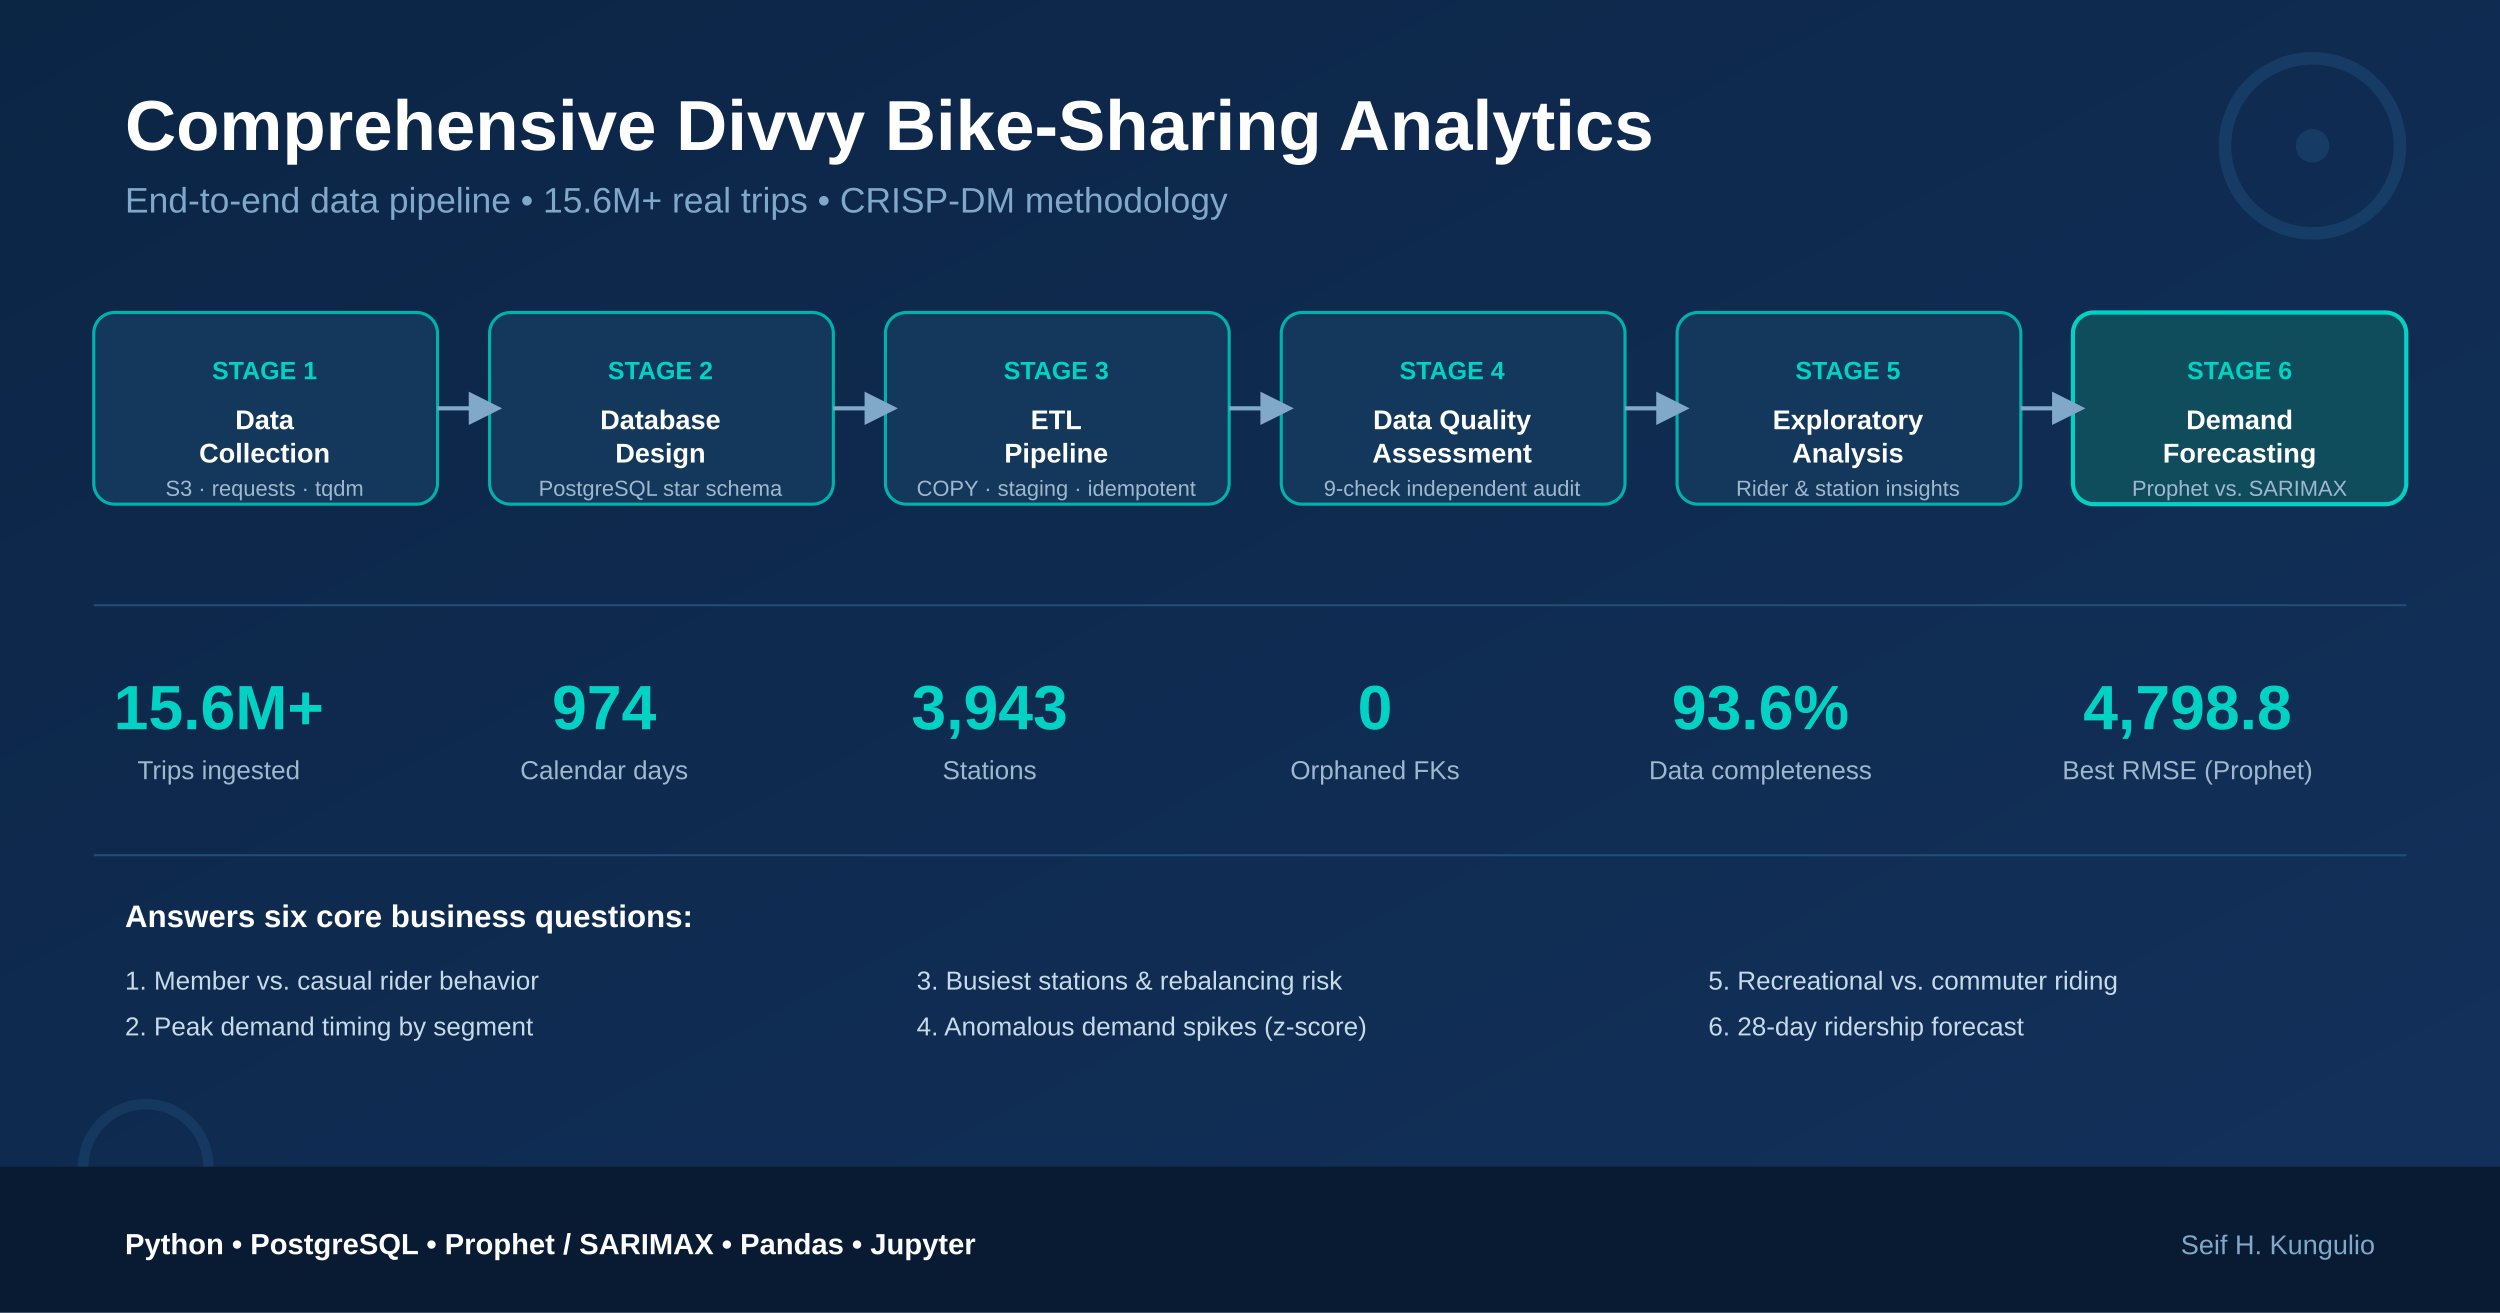
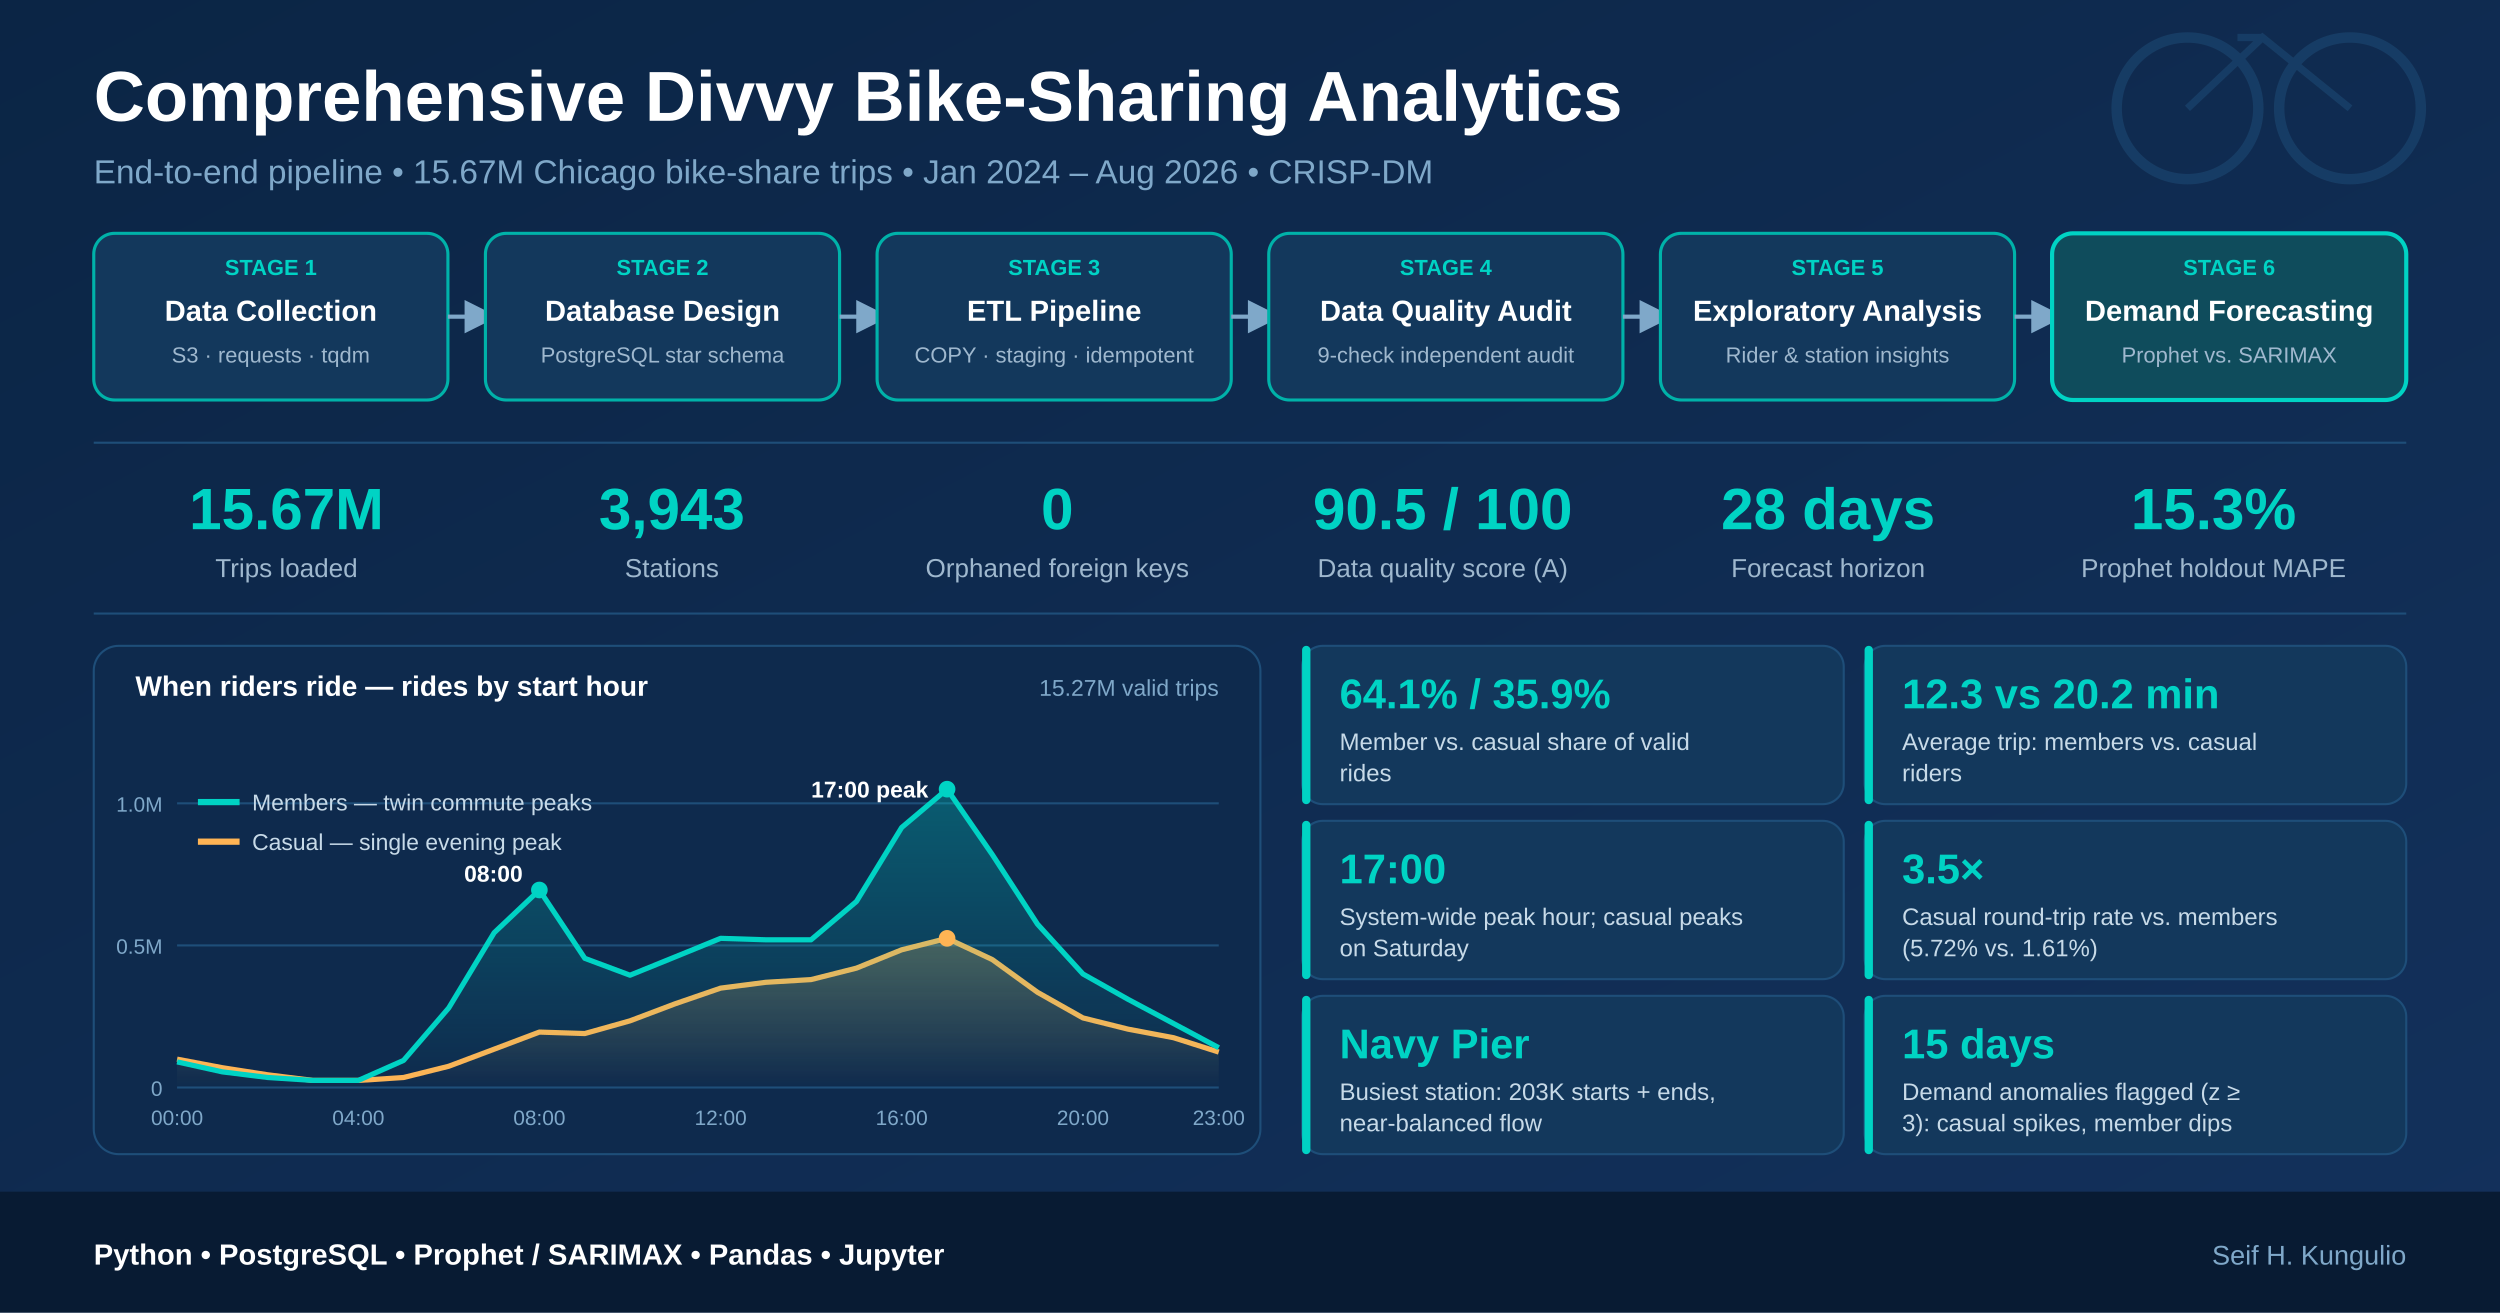
<svg xmlns="http://www.w3.org/2000/svg" viewBox="0 0 1200 630" font-family="'Helvetica Neue', Arial, sans-serif">
  <defs>
    <linearGradient id="bg" x1="0" y1="0" x2="1" y2="1">
      <stop offset="0%" stop-color="#0B2545" />
      <stop offset="100%" stop-color="#13315C" />
    </linearGradient>
-     <linearGradient id="teal" x1="0" y1="0" x2="1" y2="0">
-       <stop offset="0%" stop-color="#00B2A9" />
-       <stop offset="100%" stop-color="#00D3C4" />
+     <linearGradient id="am" x1="0" y1="0" x2="0" y2="1">
+       <stop offset="0%" stop-color="#00D3C4" stop-opacity=".30" />
+       <stop offset="100%" stop-color="#00D3C4" stop-opacity="0" />
+     </linearGradient>
+     <linearGradient id="ac" x1="0" y1="0" x2="0" y2="1">
+       <stop offset="0%" stop-color="#FFB454" stop-opacity=".28" />
+       <stop offset="100%" stop-color="#FFB454" stop-opacity="0" />
    </linearGradient>
    <marker id="arrow" markerWidth="8" markerHeight="8" refX="4" refY="4" orient="auto">
      <path d="M0,0 L8,4 L0,8 Z" fill="#7FA8C9" />
    </marker>
  </defs>
  <rect width="1200" height="630" fill="url(#bg)" />
-   <circle cx="1110" cy="70" r="42" fill="none" stroke="#1E4E79" stroke-width="6" opacity="0.5" />
-   <circle cx="1110" cy="70" r="8" fill="#1E4E79" opacity="0.5" />
-   <circle cx="70" cy="560" r="30" fill="none" stroke="#1E4E79" stroke-width="5" opacity="0.4" />
-   <text x="60" y="72" fill="#FFFFFF" font-size="34" font-weight="700">Comprehensive Divvy Bike-Sharing Analytics</text>
-   <text x="60" y="102" fill="#7FA8C9" font-size="17">End-to-end data pipeline • 15.6M+ real trips • CRISP-DM methodology</text>
-   <g font-size="13" font-weight="600">
-     <rect x="45" y="150" width="165" height="92" rx="10" fill="#13385C" stroke="#00B2A9" stroke-width="1.5" />
-     <text x="127" y="182" fill="#00D3C4" font-size="12" text-anchor="middle">STAGE 1</text>
-     <text x="127" y="206" fill="#FFFFFF" text-anchor="middle">Data</text>
-     <text x="127" y="222" fill="#FFFFFF" text-anchor="middle">Collection</text>
-     <text x="127" y="238" fill="#9FB8CE" font-size="10.5" font-weight="400" text-anchor="middle">S3 · requests · tqdm</text>
-     <rect x="235" y="150" width="165" height="92" rx="10" fill="#13385C" stroke="#00B2A9" stroke-width="1.5" />
-     <text x="317" y="182" fill="#00D3C4" font-size="12" text-anchor="middle">STAGE 2</text>
-     <text x="317" y="206" fill="#FFFFFF" text-anchor="middle">Database</text>
-     <text x="317" y="222" fill="#FFFFFF" text-anchor="middle">Design</text>
-     <text x="317" y="238" fill="#9FB8CE" font-size="10.5" font-weight="400" text-anchor="middle">PostgreSQL star schema</text>
-     <rect x="425" y="150" width="165" height="92" rx="10" fill="#13385C" stroke="#00B2A9" stroke-width="1.5" />
-     <text x="507" y="182" fill="#00D3C4" font-size="12" text-anchor="middle">STAGE 3</text>
-     <text x="507" y="206" fill="#FFFFFF" text-anchor="middle">ETL</text>
-     <text x="507" y="222" fill="#FFFFFF" text-anchor="middle">Pipeline</text>
-     <text x="507" y="238" fill="#9FB8CE" font-size="10.5" font-weight="400" text-anchor="middle">COPY · staging · idempotent</text>
-     <rect x="615" y="150" width="165" height="92" rx="10" fill="#13385C" stroke="#00B2A9" stroke-width="1.5" />
-     <text x="697" y="182" fill="#00D3C4" font-size="12" text-anchor="middle">STAGE 4</text>
-     <text x="697" y="206" fill="#FFFFFF" text-anchor="middle">Data Quality</text>
-     <text x="697" y="222" fill="#FFFFFF" text-anchor="middle">Assessment</text>
-     <text x="697" y="238" fill="#9FB8CE" font-size="10.5" font-weight="400" text-anchor="middle">9-check independent audit</text>
-     <rect x="805" y="150" width="165" height="92" rx="10" fill="#13385C" stroke="#00B2A9" stroke-width="1.5" />
-     <text x="887" y="182" fill="#00D3C4" font-size="12" text-anchor="middle">STAGE 5</text>
-     <text x="887" y="206" fill="#FFFFFF" text-anchor="middle">Exploratory</text>
-     <text x="887" y="222" fill="#FFFFFF" text-anchor="middle">Analysis</text>
-     <text x="887" y="238" fill="#9FB8CE" font-size="10.5" font-weight="400" text-anchor="middle">Rider &amp; station insights</text>
-     <rect x="995" y="150" width="160" height="92" rx="10" fill="#0F4C5C" stroke="#00D3C4" stroke-width="2" />
-     <text x="1075" y="182" fill="#00D3C4" font-size="12" text-anchor="middle">STAGE 6</text>
-     <text x="1075" y="206" fill="#FFFFFF" text-anchor="middle">Demand</text>
-     <text x="1075" y="222" fill="#FFFFFF" text-anchor="middle">Forecasting</text>
-     <text x="1075" y="238" fill="#9FB8CE" font-size="10.5" font-weight="400" text-anchor="middle">Prophet vs. SARIMAX</text>
+   <g fill="none" stroke="#1E4E79" opacity=".5">
+     <circle cx="1128" cy="52" r="34" stroke-width="5" />
+     <circle cx="1050" cy="52" r="34" stroke-width="5" />
+     <path d="M1050,52 L1086,18 L1128,52 M1086,18 L1074,18" stroke-width="3.5" />
  </g>
-   <g stroke="#7FA8C9" stroke-width="2" marker-end="url(#arrow)">
-     <line x1="210" y1="196" x2="233" y2="196" />
-     <line x1="400" y1="196" x2="423" y2="196" />
-     <line x1="590" y1="196" x2="613" y2="196" />
-     <line x1="780" y1="196" x2="803" y2="196" />
-     <line x1="970" y1="196" x2="993" y2="196" />
-   </g>
-   <g>
-     <rect x="45" y="290" width="1110" height="1" fill="#1E4E79" />
-     <text x="105" y="350" fill="#00D3C4" font-size="30" font-weight="700" text-anchor="middle">15.6M+</text>
-     <text x="105" y="374" fill="#9FB8CE" font-size="12.5" text-anchor="middle">Trips ingested</text>
-     <text x="290" y="350" fill="#00D3C4" font-size="30" font-weight="700" text-anchor="middle">974</text>
-     <text x="290" y="374" fill="#9FB8CE" font-size="12.5" text-anchor="middle">Calendar days</text>
-     <text x="475" y="350" fill="#00D3C4" font-size="30" font-weight="700" text-anchor="middle">3,943</text>
-     <text x="475" y="374" fill="#9FB8CE" font-size="12.5" text-anchor="middle">Stations</text>
-     <text x="660" y="350" fill="#00D3C4" font-size="30" font-weight="700" text-anchor="middle">0</text>
-     <text x="660" y="374" fill="#9FB8CE" font-size="12.5" text-anchor="middle">Orphaned FKs</text>
-     <text x="845" y="350" fill="#00D3C4" font-size="30" font-weight="700" text-anchor="middle">93.6%</text>
-     <text x="845" y="374" fill="#9FB8CE" font-size="12.5" text-anchor="middle">Data completeness</text>
-     <text x="1050" y="350" fill="#00D3C4" font-size="30" font-weight="700" text-anchor="middle">4,798.8</text>
-     <text x="1050" y="374" fill="#9FB8CE" font-size="12.5" text-anchor="middle">Best RMSE (Prophet)</text>
-   </g>
-   <g>
-     <rect x="45" y="410" width="1110" height="1" fill="#1E4E79" />
-     <text x="60" y="445" fill="#FFFFFF" font-size="15" font-weight="700">Answers six core business questions:</text>
-     <text x="60" y="475" fill="#C7DAE8" font-size="12.5">1. Member vs. casual rider behavior</text>
-     <text x="60" y="497" fill="#C7DAE8" font-size="12.5">2. Peak demand timing by segment</text>
-     <text x="440" y="475" fill="#C7DAE8" font-size="12.5">3. Busiest stations &amp; rebalancing risk</text>
-     <text x="440" y="497" fill="#C7DAE8" font-size="12.5">4. Anomalous demand spikes (z-score)</text>
-     <text x="820" y="475" fill="#C7DAE8" font-size="12.5">5. Recreational vs. commuter riding</text>
-     <text x="820" y="497" fill="#C7DAE8" font-size="12.5">6. 28-day ridership forecast</text>
-   </g>
-   <rect x="0" y="560" width="1200" height="70" fill="#081B33" />
-   <text x="60" y="602" fill="#FFFFFF" font-size="14" font-weight="600">Python • PostgreSQL • Prophet / SARIMAX • Pandas • Jupyter</text>
-   <text x="1140" y="602" fill="#7FA8C9" font-size="13" text-anchor="end">Seif H. Kungulio</text>
+   <text x="45" y="58" fill="#FFF" font-size="34" font-weight="700">Comprehensive Divvy Bike-Sharing Analytics</text>
+   <text x="45" y="88" fill="#7FA8C9" font-size="16">End-to-end pipeline • 15.67M Chicago bike-share trips • Jan 2024 – Aug 2026 • CRISP-DM</text>
+   <rect x="45" y="112" width="170" height="80" rx="10" fill="#13385C" stroke="#00B2A9" stroke-width="1.5" />
+   <text x="130" y="132" fill="#00D3C4" font-size="10.5" font-weight="600" text-anchor="middle">STAGE 1</text>
+   <text x="130" y="154" fill="#FFF" font-size="14" font-weight="700" text-anchor="middle">Data Collection</text>
+   <text x="130" y="174" fill="#9FB8CE" font-size="10.5" text-anchor="middle">S3 · requests · tqdm</text>
+   <line x1="215" y1="152" x2="231" y2="152" stroke="#7FA8C9" stroke-width="2" marker-end="url(#arrow)" />
+   <rect x="233" y="112" width="170" height="80" rx="10" fill="#13385C" stroke="#00B2A9" stroke-width="1.5" />
+   <text x="318" y="132" fill="#00D3C4" font-size="10.5" font-weight="600" text-anchor="middle">STAGE 2</text>
+   <text x="318" y="154" fill="#FFF" font-size="14" font-weight="700" text-anchor="middle">Database Design</text>
+   <text x="318" y="174" fill="#9FB8CE" font-size="10.5" text-anchor="middle">PostgreSQL star schema</text>
+   <line x1="403" y1="152" x2="419" y2="152" stroke="#7FA8C9" stroke-width="2" marker-end="url(#arrow)" />
+   <rect x="421" y="112" width="170" height="80" rx="10" fill="#13385C" stroke="#00B2A9" stroke-width="1.5" />
+   <text x="506" y="132" fill="#00D3C4" font-size="10.5" font-weight="600" text-anchor="middle">STAGE 3</text>
+   <text x="506" y="154" fill="#FFF" font-size="14" font-weight="700" text-anchor="middle">ETL Pipeline</text>
+   <text x="506" y="174" fill="#9FB8CE" font-size="10.5" text-anchor="middle">COPY · staging · idempotent</text>
+   <line x1="591" y1="152" x2="607" y2="152" stroke="#7FA8C9" stroke-width="2" marker-end="url(#arrow)" />
+   <rect x="609" y="112" width="170" height="80" rx="10" fill="#13385C" stroke="#00B2A9" stroke-width="1.5" />
+   <text x="694" y="132" fill="#00D3C4" font-size="10.5" font-weight="600" text-anchor="middle">STAGE 4</text>
+   <text x="694" y="154" fill="#FFF" font-size="14" font-weight="700" text-anchor="middle">Data Quality Audit</text>
+   <text x="694" y="174" fill="#9FB8CE" font-size="10.5" text-anchor="middle">9-check independent audit</text>
+   <line x1="779" y1="152" x2="795" y2="152" stroke="#7FA8C9" stroke-width="2" marker-end="url(#arrow)" />
+   <rect x="797" y="112" width="170" height="80" rx="10" fill="#13385C" stroke="#00B2A9" stroke-width="1.5" />
+   <text x="882" y="132" fill="#00D3C4" font-size="10.5" font-weight="600" text-anchor="middle">STAGE 5</text>
+   <text x="882" y="154" fill="#FFF" font-size="14" font-weight="700" text-anchor="middle">Exploratory Analysis</text>
+   <text x="882" y="174" fill="#9FB8CE" font-size="10.5" text-anchor="middle">Rider &amp; station insights</text>
+   <line x1="967" y1="152" x2="983" y2="152" stroke="#7FA8C9" stroke-width="2" marker-end="url(#arrow)" />
+   <rect x="985" y="112" width="170" height="80" rx="10" fill="#0F4C5C" stroke="#00D3C4" stroke-width="2" />
+   <text x="1070" y="132" fill="#00D3C4" font-size="10.5" font-weight="600" text-anchor="middle">STAGE 6</text>
+   <text x="1070" y="154" fill="#FFF" font-size="14" font-weight="700" text-anchor="middle">Demand Forecasting</text>
+   <text x="1070" y="174" fill="#9FB8CE" font-size="10.5" text-anchor="middle">Prophet vs. SARIMAX</text>
+   <rect x="45" y="212" width="1110" height="1" fill="#1E4E79" />
+   <rect x="45" y="294" width="1110" height="1" fill="#1E4E79" />
+   <text x="137.5" y="254" fill="#00D3C4" font-size="28" font-weight="700" text-anchor="middle">15.67M</text>
+   <text x="137.5" y="277" fill="#9FB8CE" font-size="12.5" text-anchor="middle">Trips loaded</text>
+   <text x="322.5" y="254" fill="#00D3C4" font-size="28" font-weight="700" text-anchor="middle">3,943</text>
+   <text x="322.5" y="277" fill="#9FB8CE" font-size="12.5" text-anchor="middle">Stations</text>
+   <text x="507.5" y="254" fill="#00D3C4" font-size="28" font-weight="700" text-anchor="middle">0</text>
+   <text x="507.5" y="277" fill="#9FB8CE" font-size="12.5" text-anchor="middle">Orphaned foreign keys</text>
+   <text x="692.5" y="254" fill="#00D3C4" font-size="28" font-weight="700" text-anchor="middle">90.5 / 100</text>
+   <text x="692.5" y="277" fill="#9FB8CE" font-size="12.5" text-anchor="middle">Data quality score (A)</text>
+   <text x="877.5" y="254" fill="#00D3C4" font-size="28" font-weight="700" text-anchor="middle">28 days</text>
+   <text x="877.5" y="277" fill="#9FB8CE" font-size="12.5" text-anchor="middle">Forecast horizon</text>
+   <text x="1062.5" y="254" fill="#00D3C4" font-size="28" font-weight="700" text-anchor="middle">15.3%</text>
+   <text x="1062.5" y="277" fill="#9FB8CE" font-size="12.5" text-anchor="middle">Prophet holdout MAPE</text>
+   <rect x="45" y="310" width="560" height="244" rx="12" fill="#0E2A4D" stroke="#1E4E79" />
+   <text x="65" y="334" fill="#FFF" font-size="13.5" font-weight="700">When riders ride — rides by start hour</text>
+   <text x="585" y="334" fill="#7FA8C9" font-size="11" text-anchor="end">15.27M valid trips</text>
+   <line x1="85" y1="522.0" x2="585" y2="522.0" stroke="#1E4E79" stroke-width="1" />
+   <text x="78" y="526.0" fill="#7FA8C9" font-size="10" text-anchor="end">0</text>
+   <line x1="85" y1="453.8" x2="585" y2="453.8" stroke="#1E4E79" stroke-width="1" />
+   <text x="78" y="457.8" fill="#7FA8C9" font-size="10" text-anchor="end">0.5M</text>
+   <line x1="85" y1="385.6" x2="585" y2="385.6" stroke="#1E4E79" stroke-width="1" />
+   <text x="78" y="389.6" fill="#7FA8C9" font-size="10" text-anchor="end">1.0M</text>
+   <text x="85.0" y="540" fill="#7FA8C9" font-size="10" text-anchor="middle">00:00</text>
+   <text x="172.0" y="540" fill="#7FA8C9" font-size="10" text-anchor="middle">04:00</text>
+   <text x="258.9" y="540" fill="#7FA8C9" font-size="10" text-anchor="middle">08:00</text>
+   <text x="345.9" y="540" fill="#7FA8C9" font-size="10" text-anchor="middle">12:00</text>
+   <text x="432.8" y="540" fill="#7FA8C9" font-size="10" text-anchor="middle">16:00</text>
+   <text x="519.8" y="540" fill="#7FA8C9" font-size="10" text-anchor="middle">20:00</text>
+   <text x="585.0" y="540" fill="#7FA8C9" font-size="10" text-anchor="middle">23:00</text>
+   <polygon points="85,522 85.0,508.4 106.7,512.5 128.5,515.9 150.2,518.6 172.0,518.6 193.7,517.2 215.4,511.8 237.2,503.6 258.9,495.4 280.7,496.1 302.4,490.0 324.1,481.8 345.9,474.3 367.6,471.5 389.3,470.2 411.1,464.7 432.8,455.9 454.6,450.4 476.3,460.6 498.0,476.3 519.8,488.6 541.5,494.0 563.3,498.1 585.0,505.0 585,522" fill="url(#ac)" />
+   <polyline points="85.0,508.4 106.7,512.5 128.5,515.9 150.2,518.6 172.0,518.6 193.7,517.2 215.4,511.8 237.2,503.6 258.9,495.4 280.7,496.1 302.4,490.0 324.1,481.8 345.9,474.3 367.6,471.5 389.3,470.2 411.1,464.7 432.8,455.9 454.6,450.4 476.3,460.6 498.0,476.3 519.8,488.6 541.5,494.0 563.3,498.1 585.0,505.0" fill="none" stroke="#FFB454" stroke-width="2.5" stroke-linejoin="round" />
+   <polygon points="85,522 85.0,509.7 106.7,514.5 128.5,517.2 150.2,518.6 172.0,518.6 193.7,509.0 215.4,483.8 237.2,447.7 258.9,427.2 280.7,460.0 302.4,468.1 324.1,459.3 345.9,450.4 367.6,451.1 389.3,451.1 411.1,432.7 432.8,397.2 454.6,378.8 476.3,410.2 498.0,443.6 519.8,467.5 541.5,479.7 563.3,491.3 585.0,502.9 585,522" fill="url(#am)" />
+   <polyline points="85.0,509.7 106.7,514.5 128.5,517.2 150.2,518.6 172.0,518.6 193.7,509.0 215.4,483.8 237.2,447.7 258.9,427.2 280.7,460.0 302.4,468.1 324.1,459.3 345.9,450.4 367.6,451.1 389.3,451.1 411.1,432.7 432.8,397.2 454.6,378.8 476.3,410.2 498.0,443.6 519.8,467.5 541.5,479.7 563.3,491.3 585.0,502.9" fill="none" stroke="#00D3C4" stroke-width="2.5" stroke-linejoin="round" />
+   <circle cx="258.9" cy="427.2" r="4" fill="#00D3C4" />
+   <circle cx="454.6" cy="378.8" r="4" fill="#00D3C4" />
+   <circle cx="454.6" cy="450.4" r="4" fill="#FFB454" />
+   <text x="445.6" y="382.8" fill="#FFF" font-size="11" font-weight="700" text-anchor="end">17:00 peak</text>
+   <text x="250.9" y="423.2" fill="#FFF" font-size="11" font-weight="700" text-anchor="end">08:00</text>
+   <line x1="95" y1="385" x2="115" y2="385" stroke="#00D3C4" stroke-width="3" />
+   <text x="121" y="389" fill="#C7DAE8" font-size="11">Members — twin commute peaks</text>
+   <line x1="95" y1="404" x2="115" y2="404" stroke="#FFB454" stroke-width="3" />
+   <text x="121" y="408" fill="#C7DAE8" font-size="11">Casual — single evening peak</text>
+   <text x="625" y="326" fill="#FFF" font-size="13.5" font-weight="700" opacity="0">.</text>
+   <rect x="625" y="310" width="260" height="76" rx="10" fill="#13385C" stroke="#1E4E79" />
+   <rect x="625" y="310" width="4" height="76" rx="2" fill="#00D3C4" />
+   <text x="643" y="340" fill="#00D3C4" font-size="20" font-weight="700">64.1% / 35.9%</text>
+   <text x="643" y="360" fill="#C7DAE8" font-size="11.5">Member vs. casual share of valid</text>
+   <text x="643" y="375" fill="#C7DAE8" font-size="11.5">rides</text>
+   <rect x="895" y="310" width="260" height="76" rx="10" fill="#13385C" stroke="#1E4E79" />
+   <rect x="895" y="310" width="4" height="76" rx="2" fill="#00D3C4" />
+   <text x="913" y="340" fill="#00D3C4" font-size="20" font-weight="700">12.3 vs 20.2 min</text>
+   <text x="913" y="360" fill="#C7DAE8" font-size="11.5">Average trip: members vs. casual</text>
+   <text x="913" y="375" fill="#C7DAE8" font-size="11.5">riders</text>
+   <rect x="625" y="394" width="260" height="76" rx="10" fill="#13385C" stroke="#1E4E79" />
+   <rect x="625" y="394" width="4" height="76" rx="2" fill="#00D3C4" />
+   <text x="643" y="424" fill="#00D3C4" font-size="20" font-weight="700">17:00</text>
+   <text x="643" y="444" fill="#C7DAE8" font-size="11.5">System-wide peak hour; casual peaks</text>
+   <text x="643" y="459" fill="#C7DAE8" font-size="11.5">on Saturday</text>
+   <rect x="895" y="394" width="260" height="76" rx="10" fill="#13385C" stroke="#1E4E79" />
+   <rect x="895" y="394" width="4" height="76" rx="2" fill="#00D3C4" />
+   <text x="913" y="424" fill="#00D3C4" font-size="20" font-weight="700">3.5×</text>
+   <text x="913" y="444" fill="#C7DAE8" font-size="11.5">Casual round-trip rate vs. members</text>
+   <text x="913" y="459" fill="#C7DAE8" font-size="11.5">(5.72% vs. 1.61%)</text>
+   <rect x="625" y="478" width="260" height="76" rx="10" fill="#13385C" stroke="#1E4E79" />
+   <rect x="625" y="478" width="4" height="76" rx="2" fill="#00D3C4" />
+   <text x="643" y="508" fill="#00D3C4" font-size="20" font-weight="700">Navy Pier</text>
+   <text x="643" y="528" fill="#C7DAE8" font-size="11.5">Busiest station: 203K starts + ends,</text>
+   <text x="643" y="543" fill="#C7DAE8" font-size="11.5">near-balanced flow</text>
+   <rect x="895" y="478" width="260" height="76" rx="10" fill="#13385C" stroke="#1E4E79" />
+   <rect x="895" y="478" width="4" height="76" rx="2" fill="#00D3C4" />
+   <text x="913" y="508" fill="#00D3C4" font-size="20" font-weight="700">15 days</text>
+   <text x="913" y="528" fill="#C7DAE8" font-size="11.5">Demand anomalies flagged (z ≥</text>
+   <text x="913" y="543" fill="#C7DAE8" font-size="11.5">3): casual spikes, member dips</text>
+   <rect x="0" y="572" width="1200" height="58" fill="#081B33" />
+   <text x="45" y="607" fill="#FFF" font-size="14" font-weight="600">Python • PostgreSQL • Prophet / SARIMAX • Pandas • Jupyter</text>
+   <text x="1155" y="607" fill="#7FA8C9" font-size="13" text-anchor="end">Seif H. Kungulio</text>
</svg>
